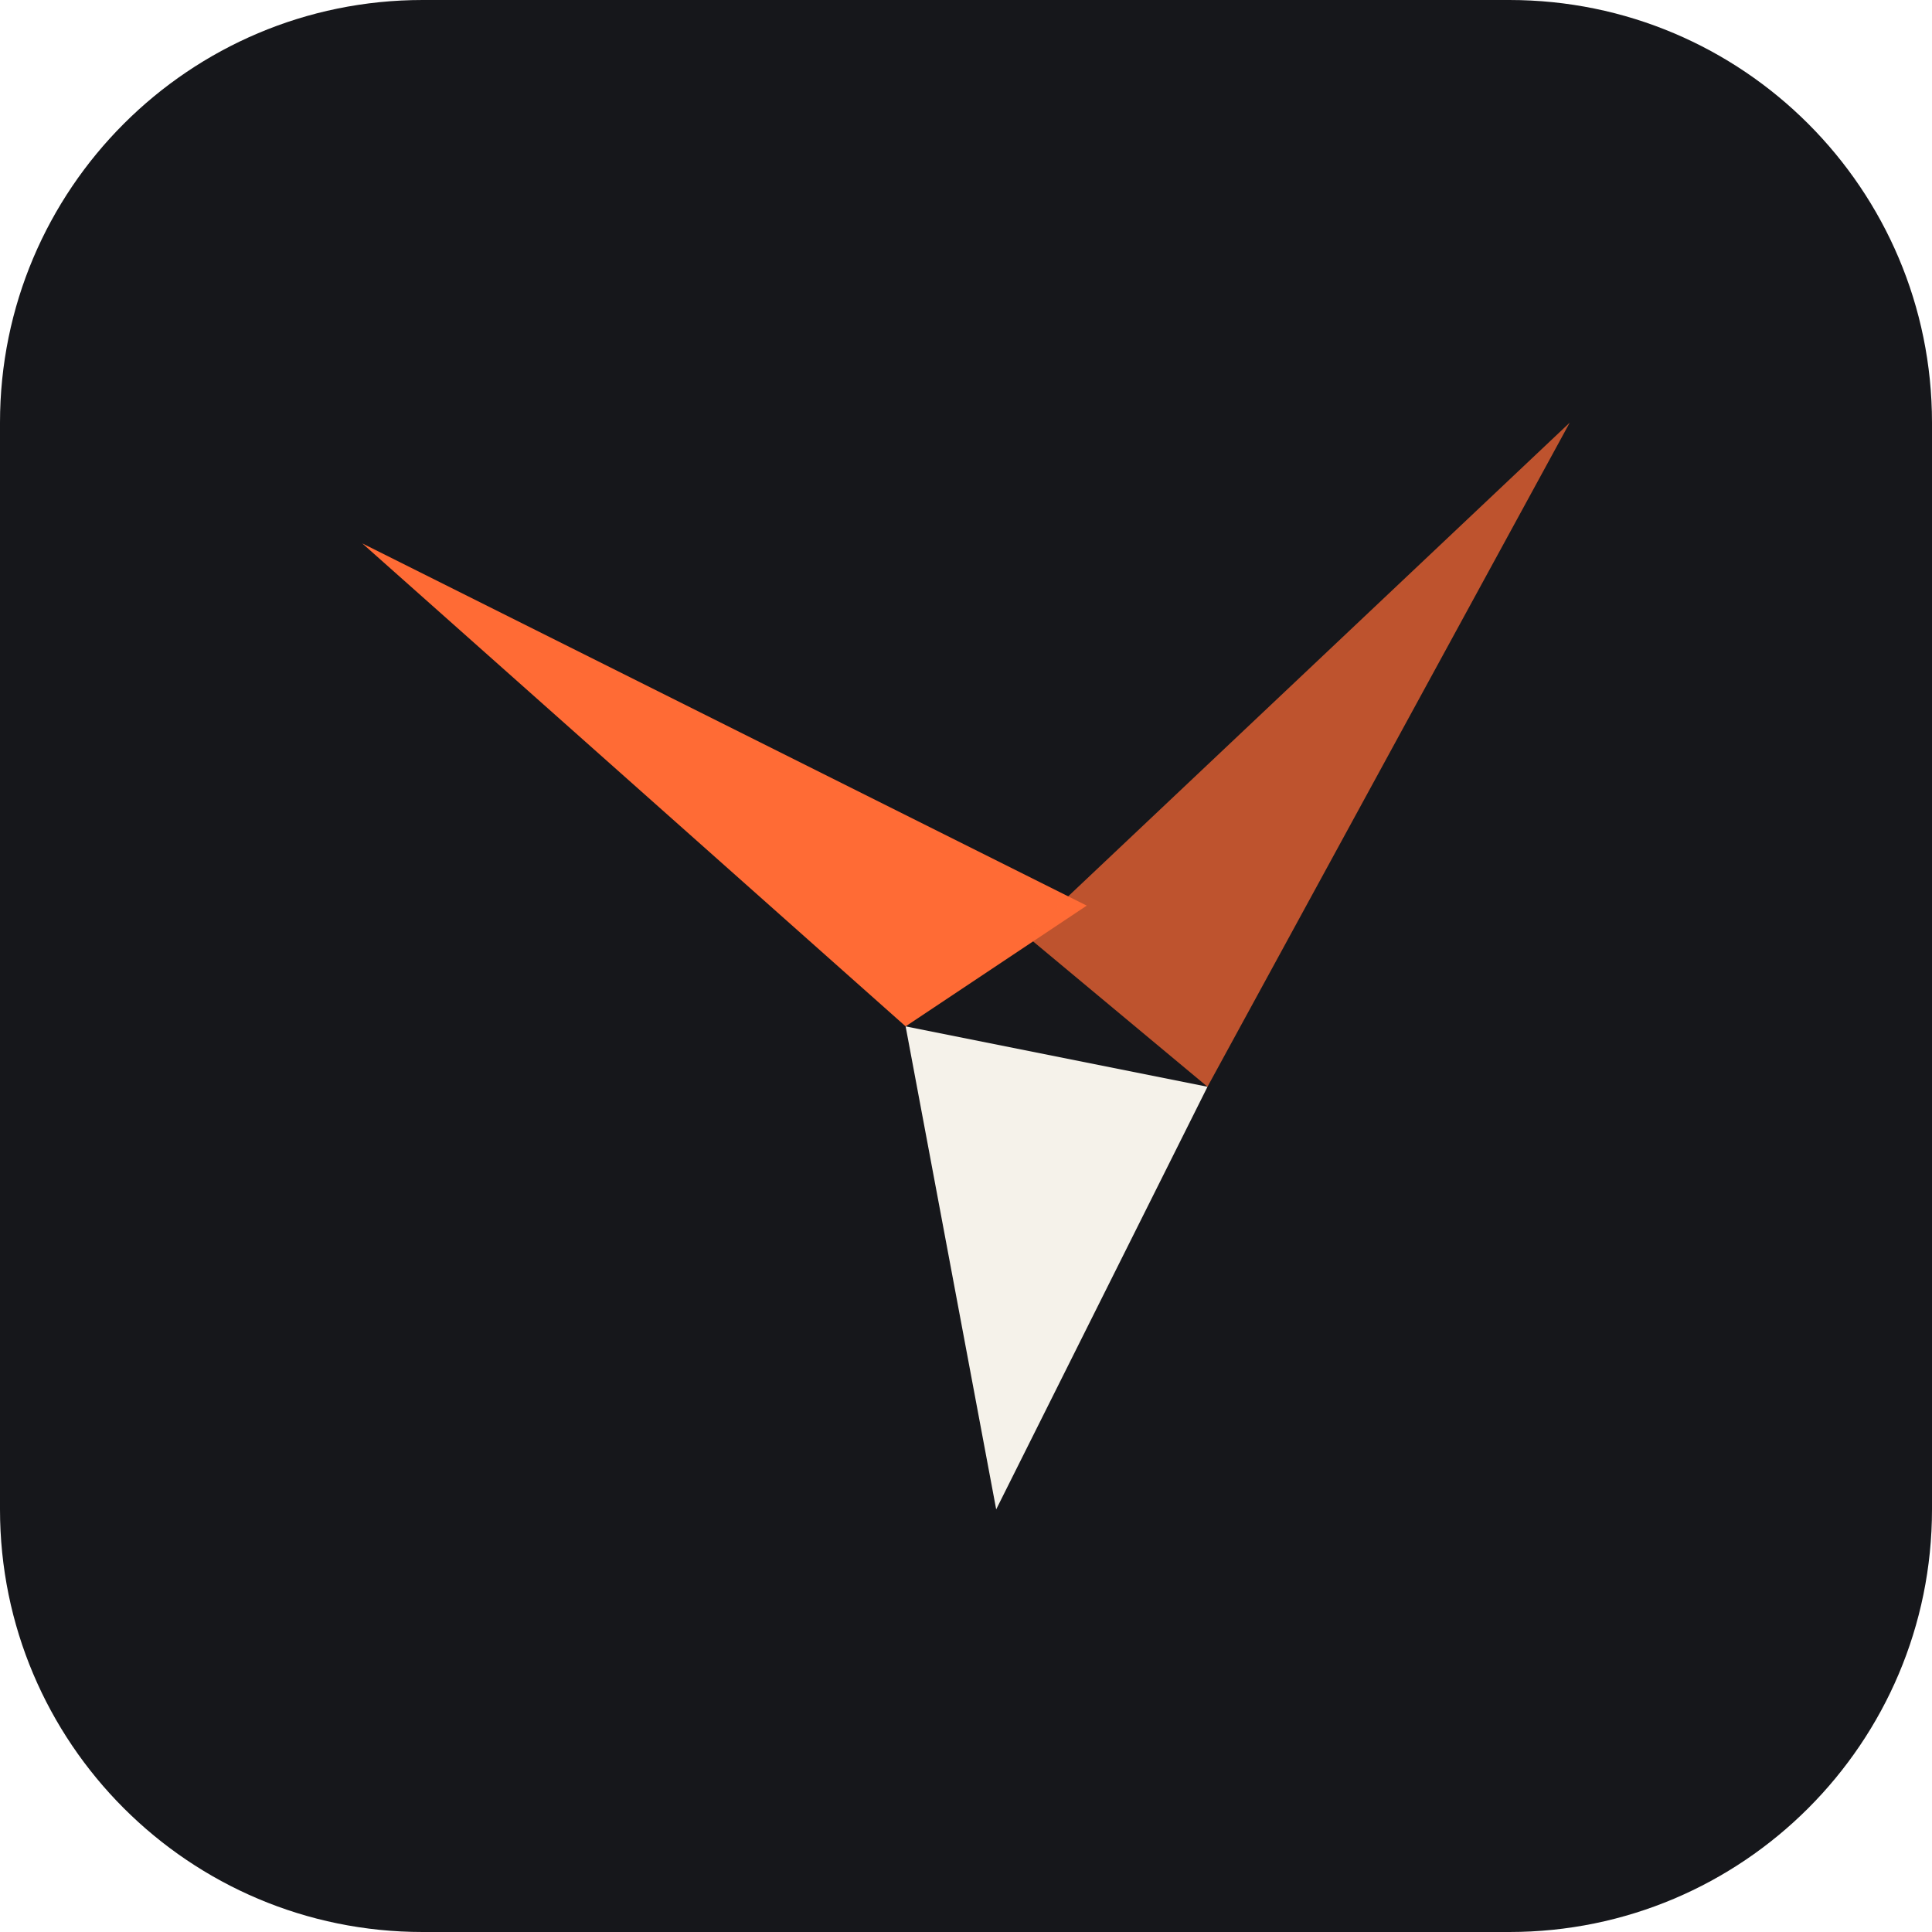
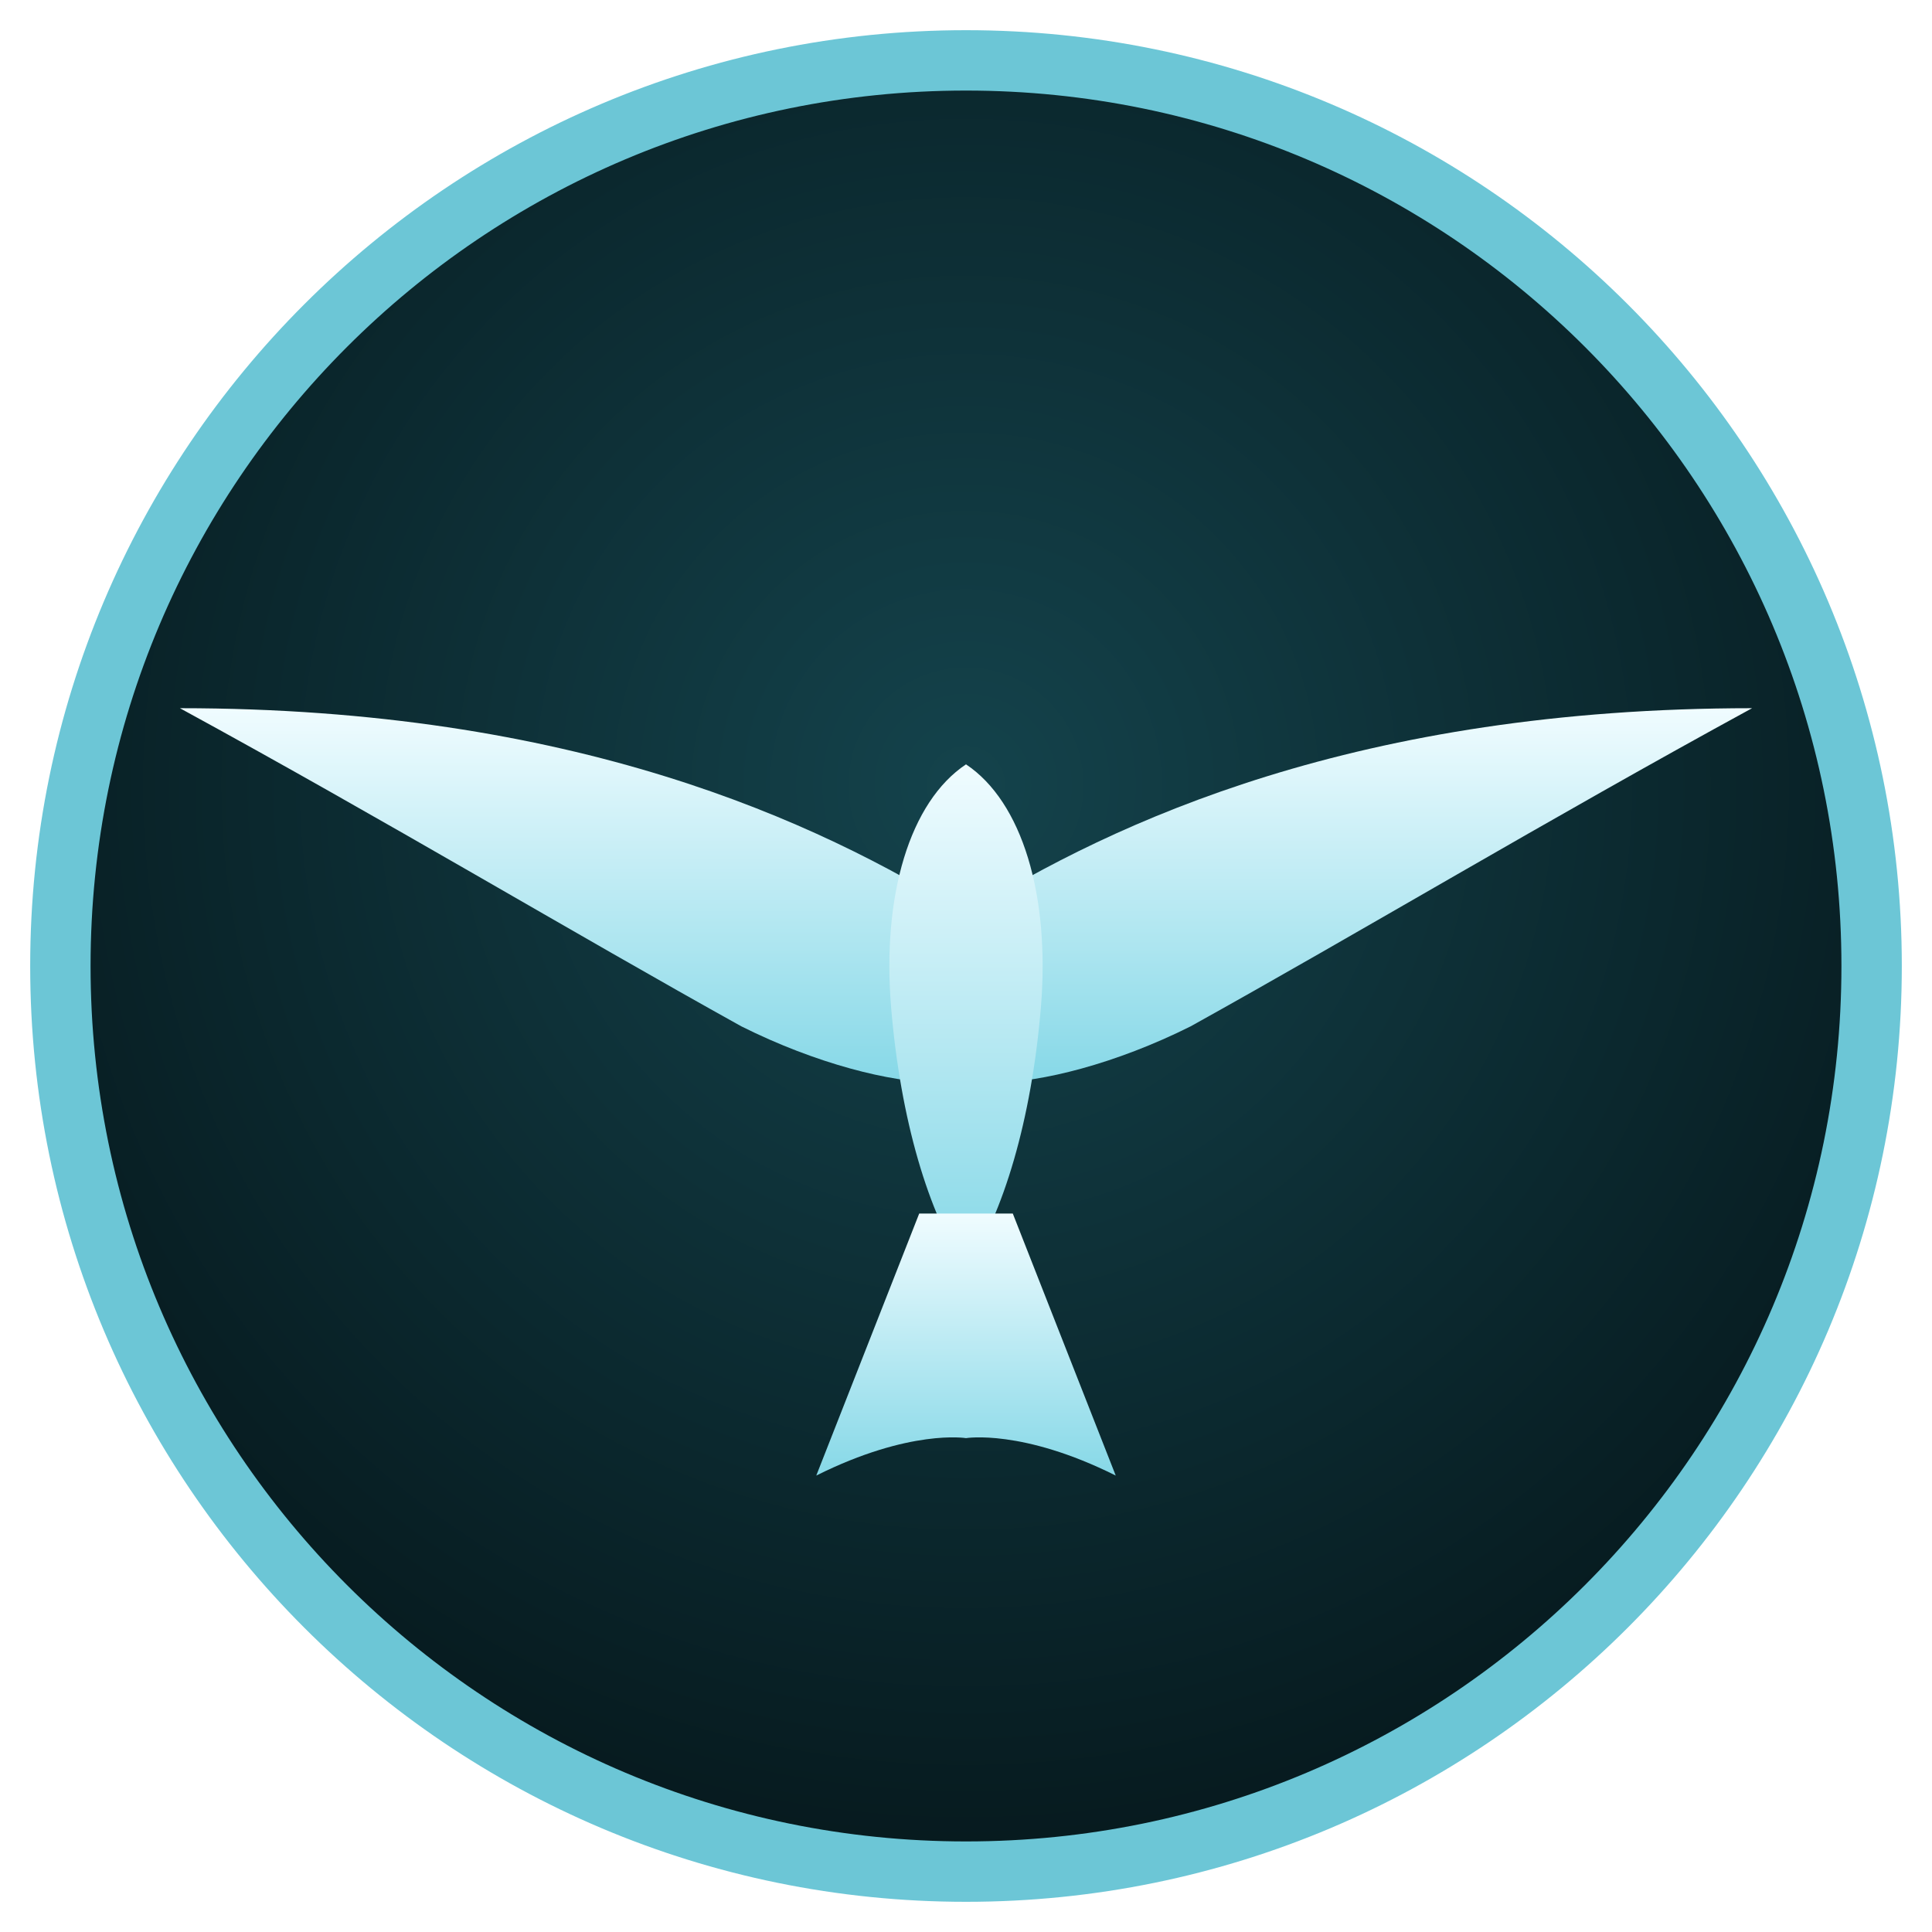
<svg xmlns="http://www.w3.org/2000/svg" viewBox="0 0 64 64" fill="none">
-   <rect width="64" height="64" rx="14" fill="#16171B" />
-   <path d="M12 18 L36 30 L30 34 Z" fill="#FF6B35" />
-   <path d="M52 14 L34 31 L40 36 Z" fill="#FF6B35" opacity=".72" />
-   <path d="M30 34 L40 36 L33 50 Z" fill="#F5F2EA" />
+   <defs>
+     <radialGradient id="c" cx="50%" cy="40%" r="65%">
+       <stop offset="0" stop-color="#14434C" />
+       <stop offset="1" stop-color="#05161A" />
+     </radialGradient>
+     <linearGradient id="b" x1="0" y1="0" x2="0" y2="1">
+       <stop offset="0" stop-color="#F0FCFF" />
+       <stop offset="1" stop-color="#86D8E7" />
+     </linearGradient>
+   </defs>
+   <circle cx="32" cy="32" r="30" fill="url(#c)" />
+   <circle cx="32" cy="32" r="30" stroke="#6CC6D6" stroke-width="2" />
+   <g transform="translate(32 34) scale(.31) translate(-100 -100)" fill="url(#b)">
+     <path d="M100 88 C84 78 58 66 16 66 C38 78 58 90 76 100 C84 104 92 106 97 106 Z" />
+     <path d="M100 88 C116 78 142 66 184 66 C162 78 142 90 124 100 C116 104 108 106 103 106 Z" />
+     <path d="M100 72 C106 76 109 86 108 98 C107 110 104 120 100 126 C96 120 93 110 92 98 C91 86 94 76 100 72 Z" />
+     <path d="M95 120 L84 148 C94 143 100 144 100 144 C100 144 106 143 116 148 L105 120 Z" />
+   </g>
</svg>
